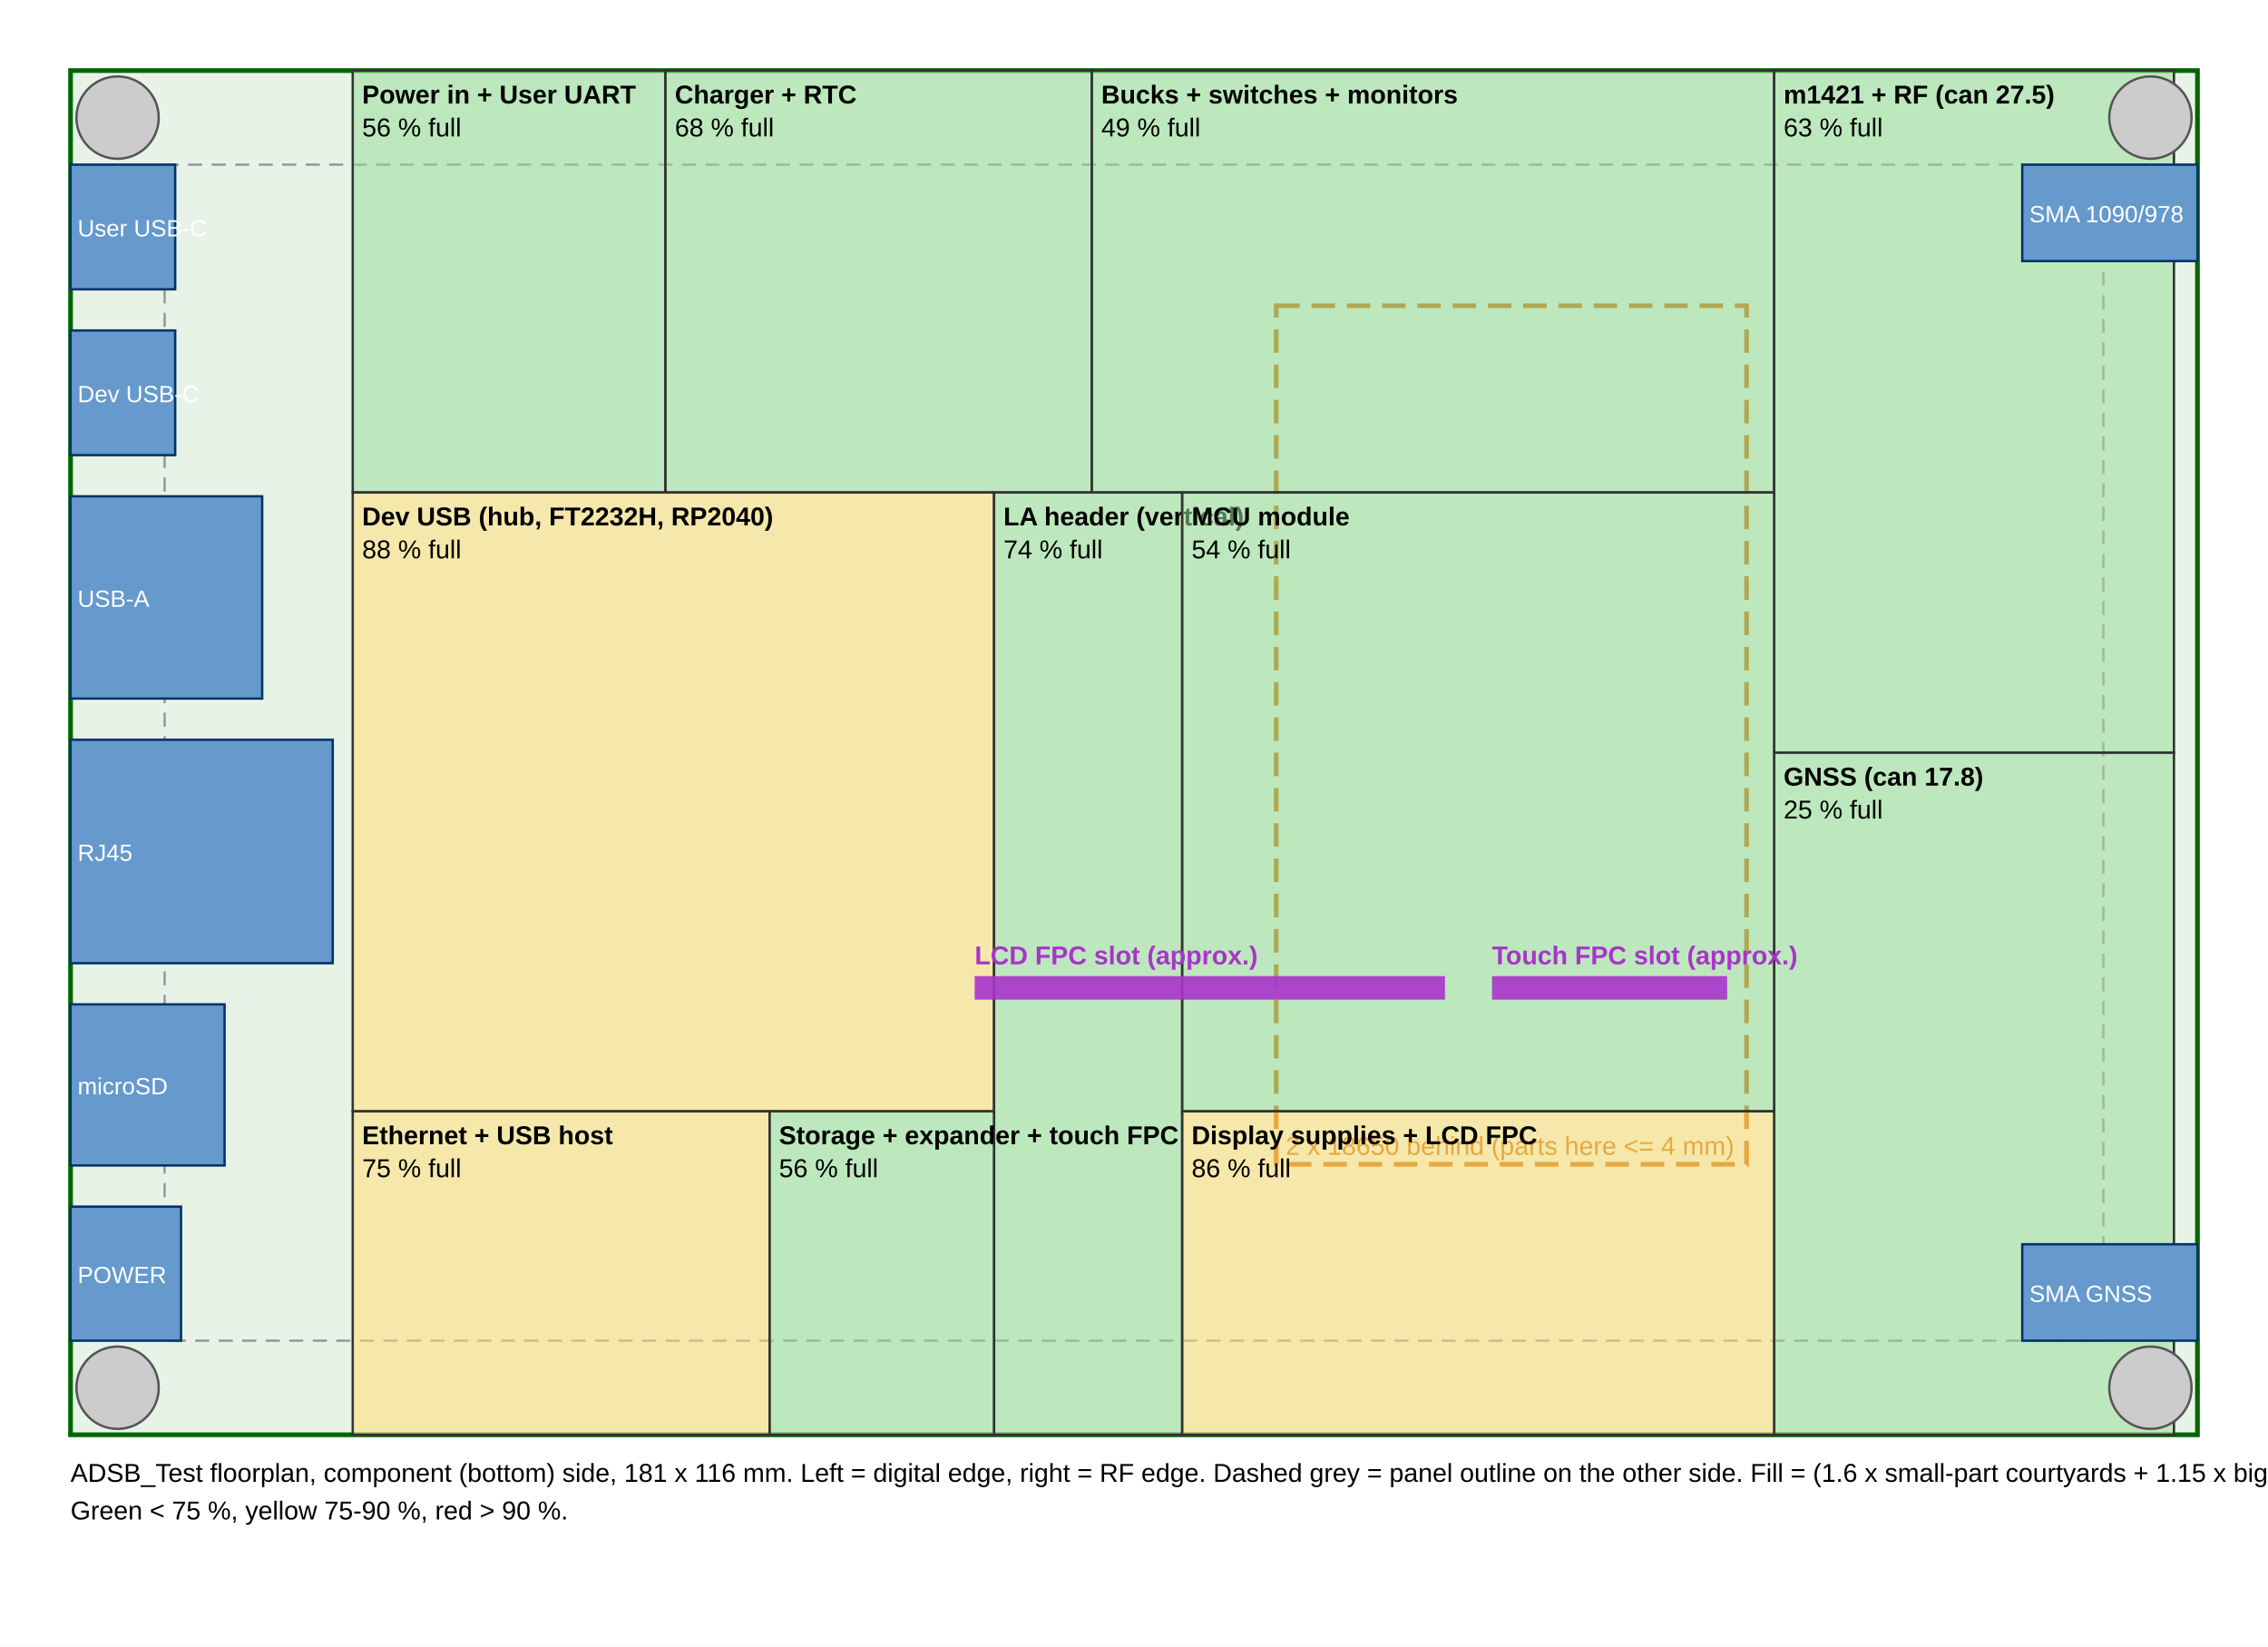
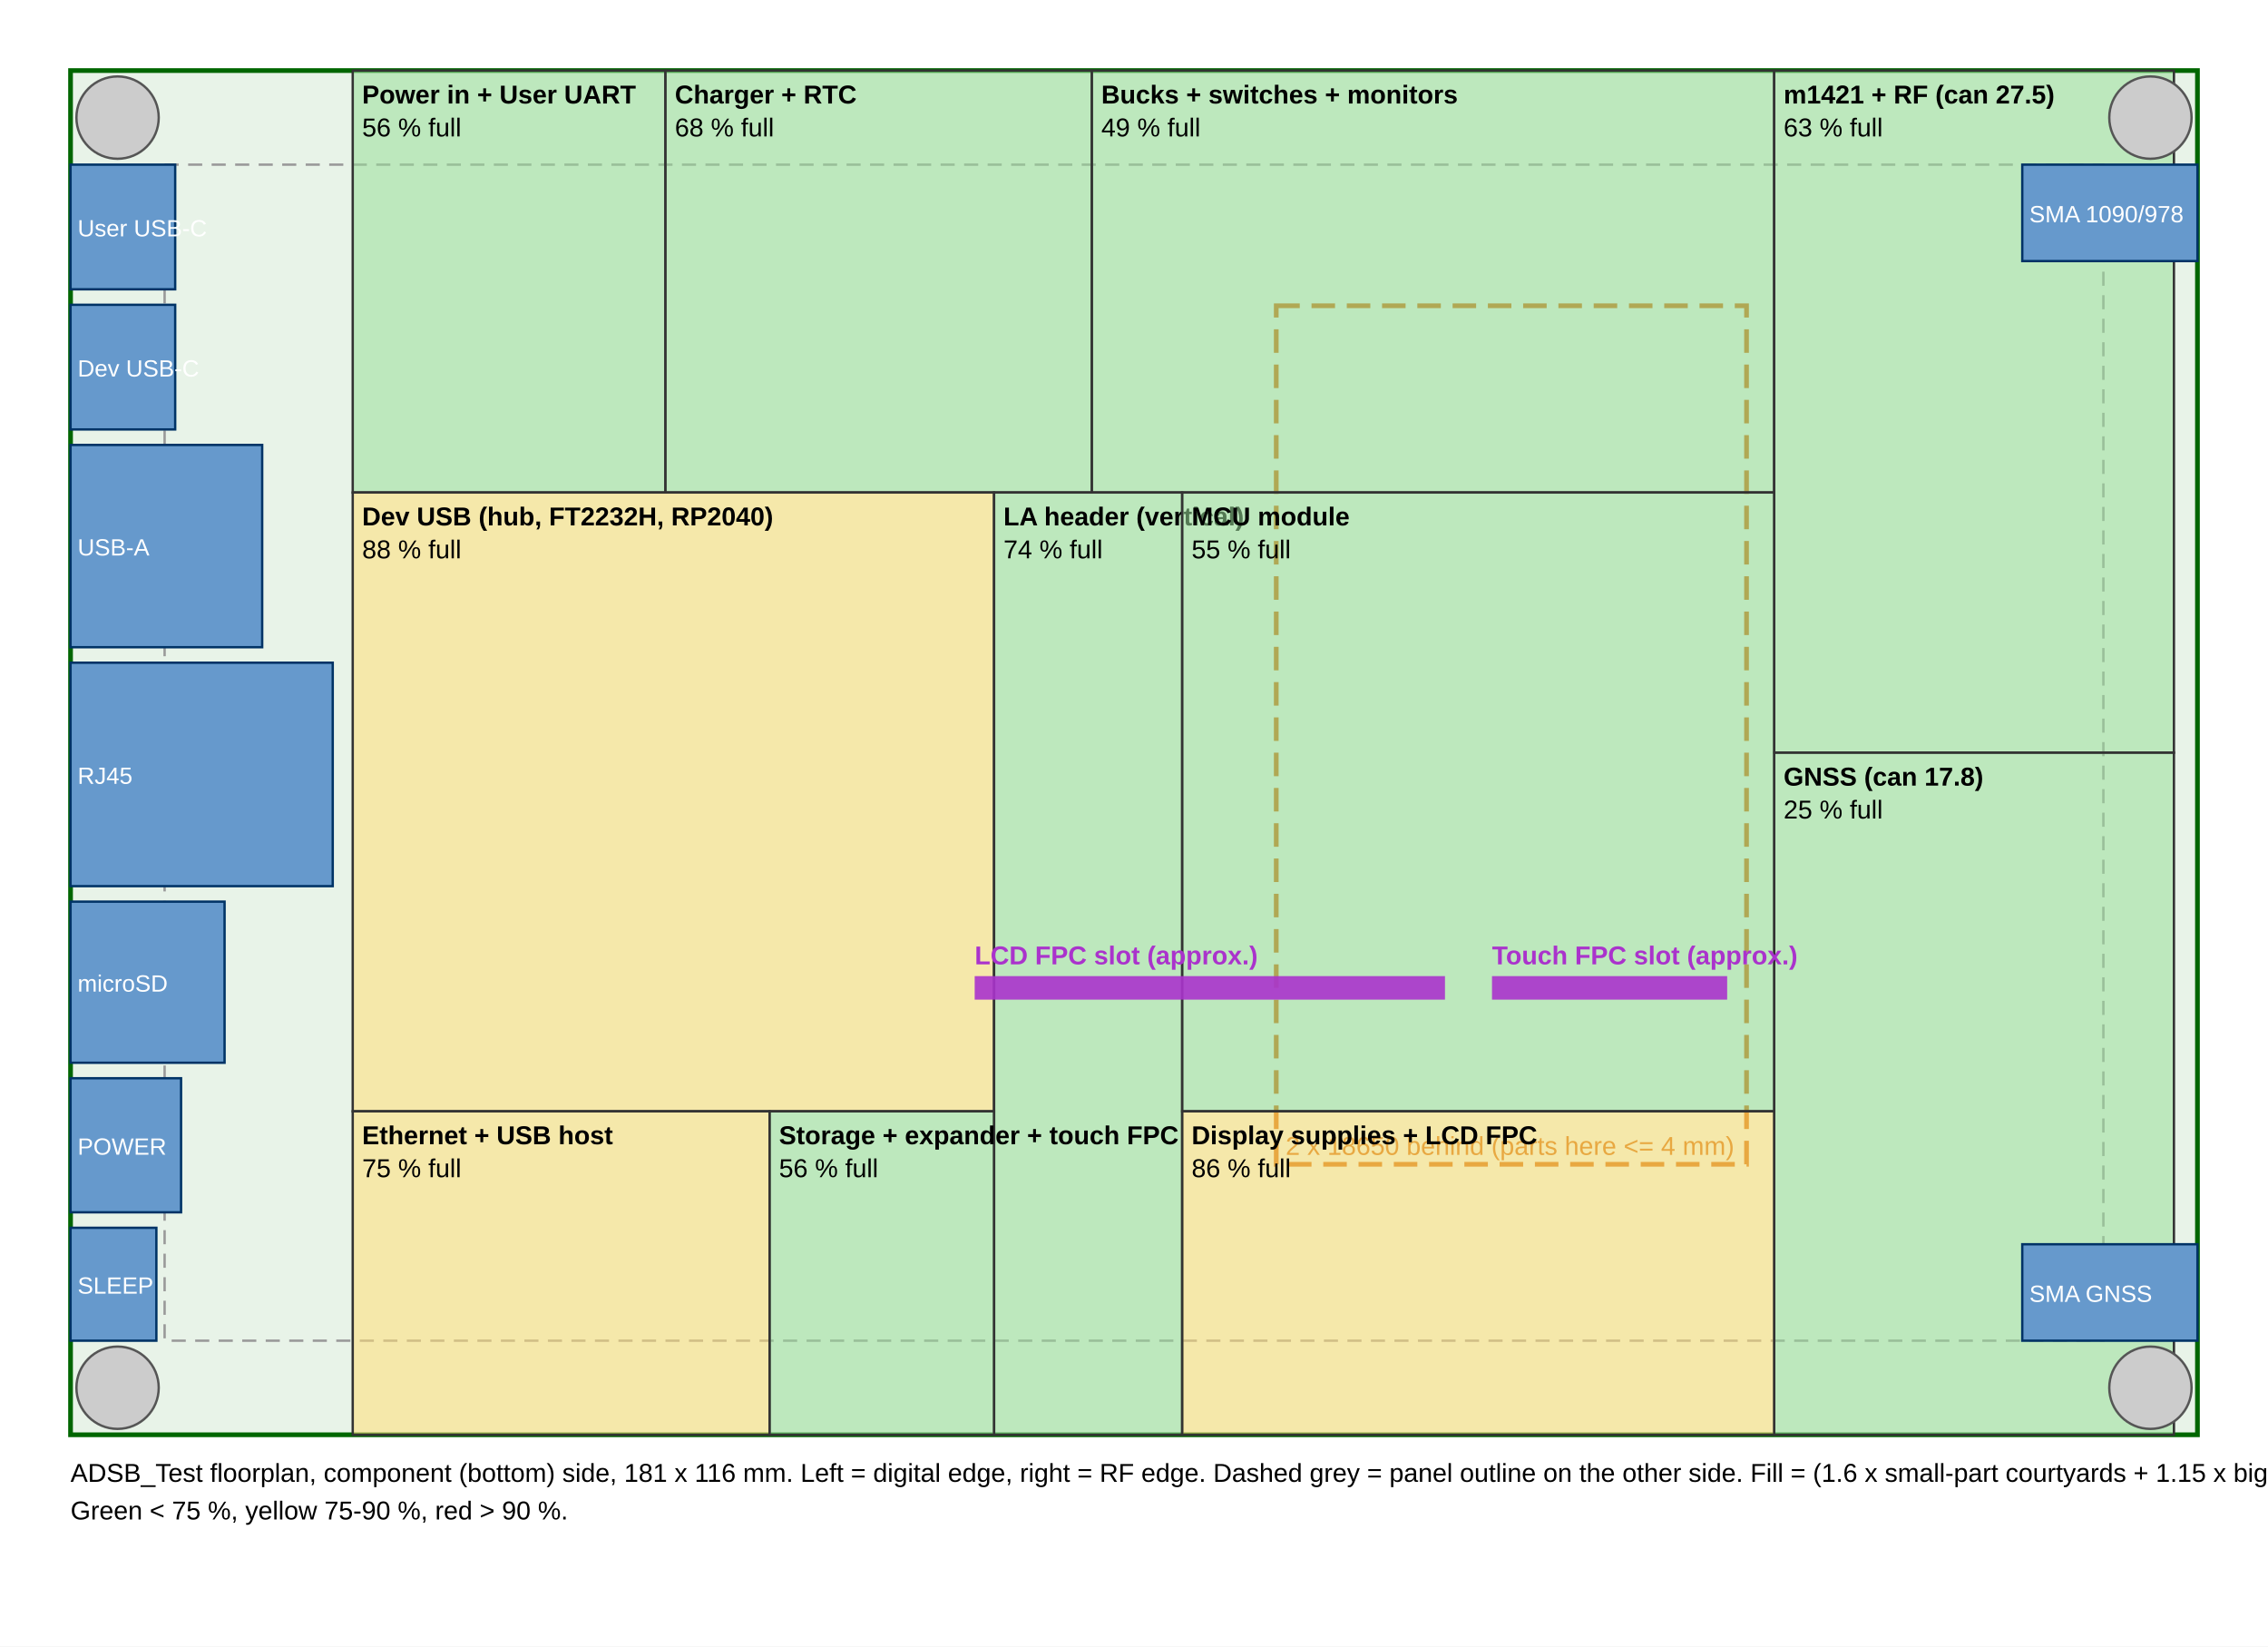
<svg xmlns="http://www.w3.org/2000/svg" width="964.5" height="700.0" font-family="Arial" font-size="11">
  <rect width="100%" height="100%" fill="white" />
  <g transform="translate(30,30)">
    <rect x="0" y="0" width="904.5" height="580.0" fill="#e8f3e8" stroke="#060" stroke-width="2" />
    <rect x="40.0" y="40.0" width="824.5" height="500.0" fill="none" stroke="#999" stroke-dasharray="6,4" />
    <rect x="512.74" y="100.0" width="200.0" height="365.0" fill="none" stroke="#c60" stroke-width="2" stroke-dasharray="10,5" />
    <text x="516.74" y="461.0" fill="#c60">2 x 18650 behind (parts here &lt;= 4 mm)</text>
    <rect x="120.0" y="0.0" width="132.99" height="179.381" fill="#9d9" fill-opacity="0.55" stroke="#333" />
    <text x="124.0" y="14.0" font-weight="bold">Power in + User UART</text>
    <text x="124.0" y="28.0">56 % full</text>
    <rect x="252.99" y="0.0" width="181.35" height="179.381" fill="#9d9" fill-opacity="0.55" stroke="#333" />
    <text x="256.99" y="14.0" font-weight="bold">Charger + RTC</text>
    <text x="256.99" y="28.0">68 % full</text>
    <rect x="434.34" y="0.0" width="290.16" height="179.381" fill="#9d9" fill-opacity="0.55" stroke="#333" />
    <text x="438.34" y="14.0" font-weight="bold">Bucks + switches + monitors</text>
    <text x="438.34" y="28.0">49 % full</text>
    <rect x="724.5" y="0.0" width="170.0" height="290.0" fill="#9d9" fill-opacity="0.55" stroke="#333" />
    <text x="728.5" y="14.0" font-weight="bold">m1421 + RF (can 27.5)</text>
    <text x="728.5" y="28.0">63 % full</text>
    <rect x="724.5" y="290.0" width="170.0" height="290.0" fill="#9d9" fill-opacity="0.55" stroke="#333" />
    <text x="728.5" y="304.0" font-weight="bold">GNSS (can 17.8)</text>
    <text x="728.5" y="318.0">25 % full</text>
    <rect x="120.0" y="179.381" width="272.74" height="263.093" fill="#fd7" fill-opacity="0.55" stroke="#333" />
    <text x="124.0" y="193.381" font-weight="bold">Dev USB (hub, FT2232H, RP2040)</text>
    <text x="124.0" y="207.381">88 % full</text>
    <rect x="392.74" y="179.381" width="80.0" height="400.619" fill="#9d9" fill-opacity="0.55" stroke="#333" />
    <text x="396.74" y="193.381" font-weight="bold">LA header (vertical)</text>
    <text x="396.74" y="207.381">74 % full</text>
    <rect x="472.74" y="179.381" width="251.76" height="263.093" fill="#9d9" fill-opacity="0.55" stroke="#333" />
    <text x="476.74" y="193.381" font-weight="bold">MCU module</text>
-     <text x="476.74" y="207.381">54 % full</text>
+     <text x="476.74" y="207.381">55 % full</text>
    <rect x="120.0" y="442.474" width="177.281" height="137.526" fill="#fd7" fill-opacity="0.55" stroke="#333" />
    <text x="124.0" y="456.474" font-weight="bold">Ethernet + USB host</text>
    <text x="124.0" y="470.474">75 % full</text>
    <rect x="297.281" y="442.474" width="95.459" height="137.526" fill="#9d9" fill-opacity="0.55" stroke="#333" />
    <text x="301.281" y="456.474" font-weight="bold">Storage + expander + touch FPC</text>
    <text x="301.281" y="470.474">56 % full</text>
    <rect x="472.74" y="442.474" width="251.76" height="137.526" fill="#fd7" fill-opacity="0.55" stroke="#333" />
    <text x="476.74" y="456.474" font-weight="bold">Display supplies + LCD FPC</text>
    <text x="476.74" y="470.474">86 % full</text>
    <rect x="0.0" y="40.0" width="44.5" height="53.0" fill="#69c" stroke="#036" />
    <text x="3.0" y="70.5" fill="white" font-size="10">User USB-C</text>
-     <rect x="0.0" y="110.5" width="44.5" height="53.0" fill="#69c" stroke="#036" />
-     <text x="3.0" y="141.0" fill="white" font-size="10">Dev USB-C</text>
-     <rect x="0.0" y="181.0" width="81.5" height="86.0" fill="#69c" stroke="#036" />
-     <text x="3.0" y="228" fill="white" font-size="10">USB-A</text>
-     <rect x="0.0" y="284.5" width="111.5" height="95.0" fill="#69c" stroke="#036" />
-     <text x="3.0" y="336.0" fill="white" font-size="10">RJ45</text>
-     <rect x="0.0" y="397.0" width="65.5" height="68.5" fill="#69c" stroke="#036" />
-     <text x="3.0" y="435.25" fill="white" font-size="10">microSD</text>
-     <rect x="0.0" y="483" width="47.0" height="57.0" fill="#69c" stroke="#036" />
-     <text x="3.0" y="515.5" fill="white" font-size="10">POWER</text>
+     <rect x="0.0" y="99.583" width="44.5" height="53.0" fill="#69c" stroke="#036" />
+     <text x="3.0" y="130.083" fill="white" font-size="10">Dev USB-C</text>
+     <rect x="0.0" y="159.167" width="81.5" height="86.0" fill="#69c" stroke="#036" />
+     <text x="3.0" y="206.167" fill="white" font-size="10">USB-A</text>
+     <rect x="0.0" y="251.75" width="111.5" height="95.0" fill="#69c" stroke="#036" />
+     <text x="3.0" y="303.25" fill="white" font-size="10">RJ45</text>
+     <rect x="0.0" y="353.333" width="65.5" height="68.5" fill="#69c" stroke="#036" />
+     <text x="3.0" y="391.583" fill="white" font-size="10">microSD</text>
+     <rect x="0.0" y="428.417" width="47.0" height="57.0" fill="#69c" stroke="#036" />
+     <text x="3.0" y="460.917" fill="white" font-size="10">POWER</text>
+     <rect x="0.0" y="492.0" width="36.5" height="48.0" fill="#69c" stroke="#036" />
+     <text x="3.0" y="520.0" fill="white" font-size="10">SLEEP</text>
    <rect x="830.0" y="40.0" width="74.5" height="41.0" fill="#69c" stroke="#036" />
    <text x="833.0" y="64.5" fill="white" font-size="10">SMA 1090/978</text>
    <rect x="830.0" y="499.0" width="74.5" height="41.0" fill="#69c" stroke="#036" />
    <text x="833.0" y="523.5" fill="white" font-size="10">SMA GNSS</text>
    <rect x="384.5" y="385.0" width="200.0" height="10.0" fill="#a3c" fill-opacity="0.9" />
    <text x="384.5" y="380.0" fill="#a3c" font-weight="bold">LCD FPC slot (approx.)</text>
    <rect x="604.5" y="385.0" width="100.0" height="10.0" fill="#a3c" fill-opacity="0.9" />
    <text x="604.5" y="380.0" fill="#a3c" font-weight="bold">Touch FPC slot (approx.)</text>
    <circle cx="20.0" cy="20.0" r="17.5" fill="#ccc" stroke="#555" />
    <circle cx="884.5" cy="20.0" r="17.5" fill="#ccc" stroke="#555" />
    <circle cx="20.0" cy="560.0" r="17.5" fill="#ccc" stroke="#555" />
    <circle cx="884.5" cy="560.0" r="17.5" fill="#ccc" stroke="#555" />
    <text x="0" y="600.0">ADSB_Test floorplan, component (bottom) side, 181 x 116 mm. Left = digital edge, right = RF edge. Dashed grey = panel outline on the other side. Fill = (1.6 x small-part courtyards + 1.15 x big parts) / zone area.</text>
    <text x="0" y="616.0">Green &lt; 75 %, yellow 75-90 %, red &gt; 90 %.</text>
  </g>
</svg>
